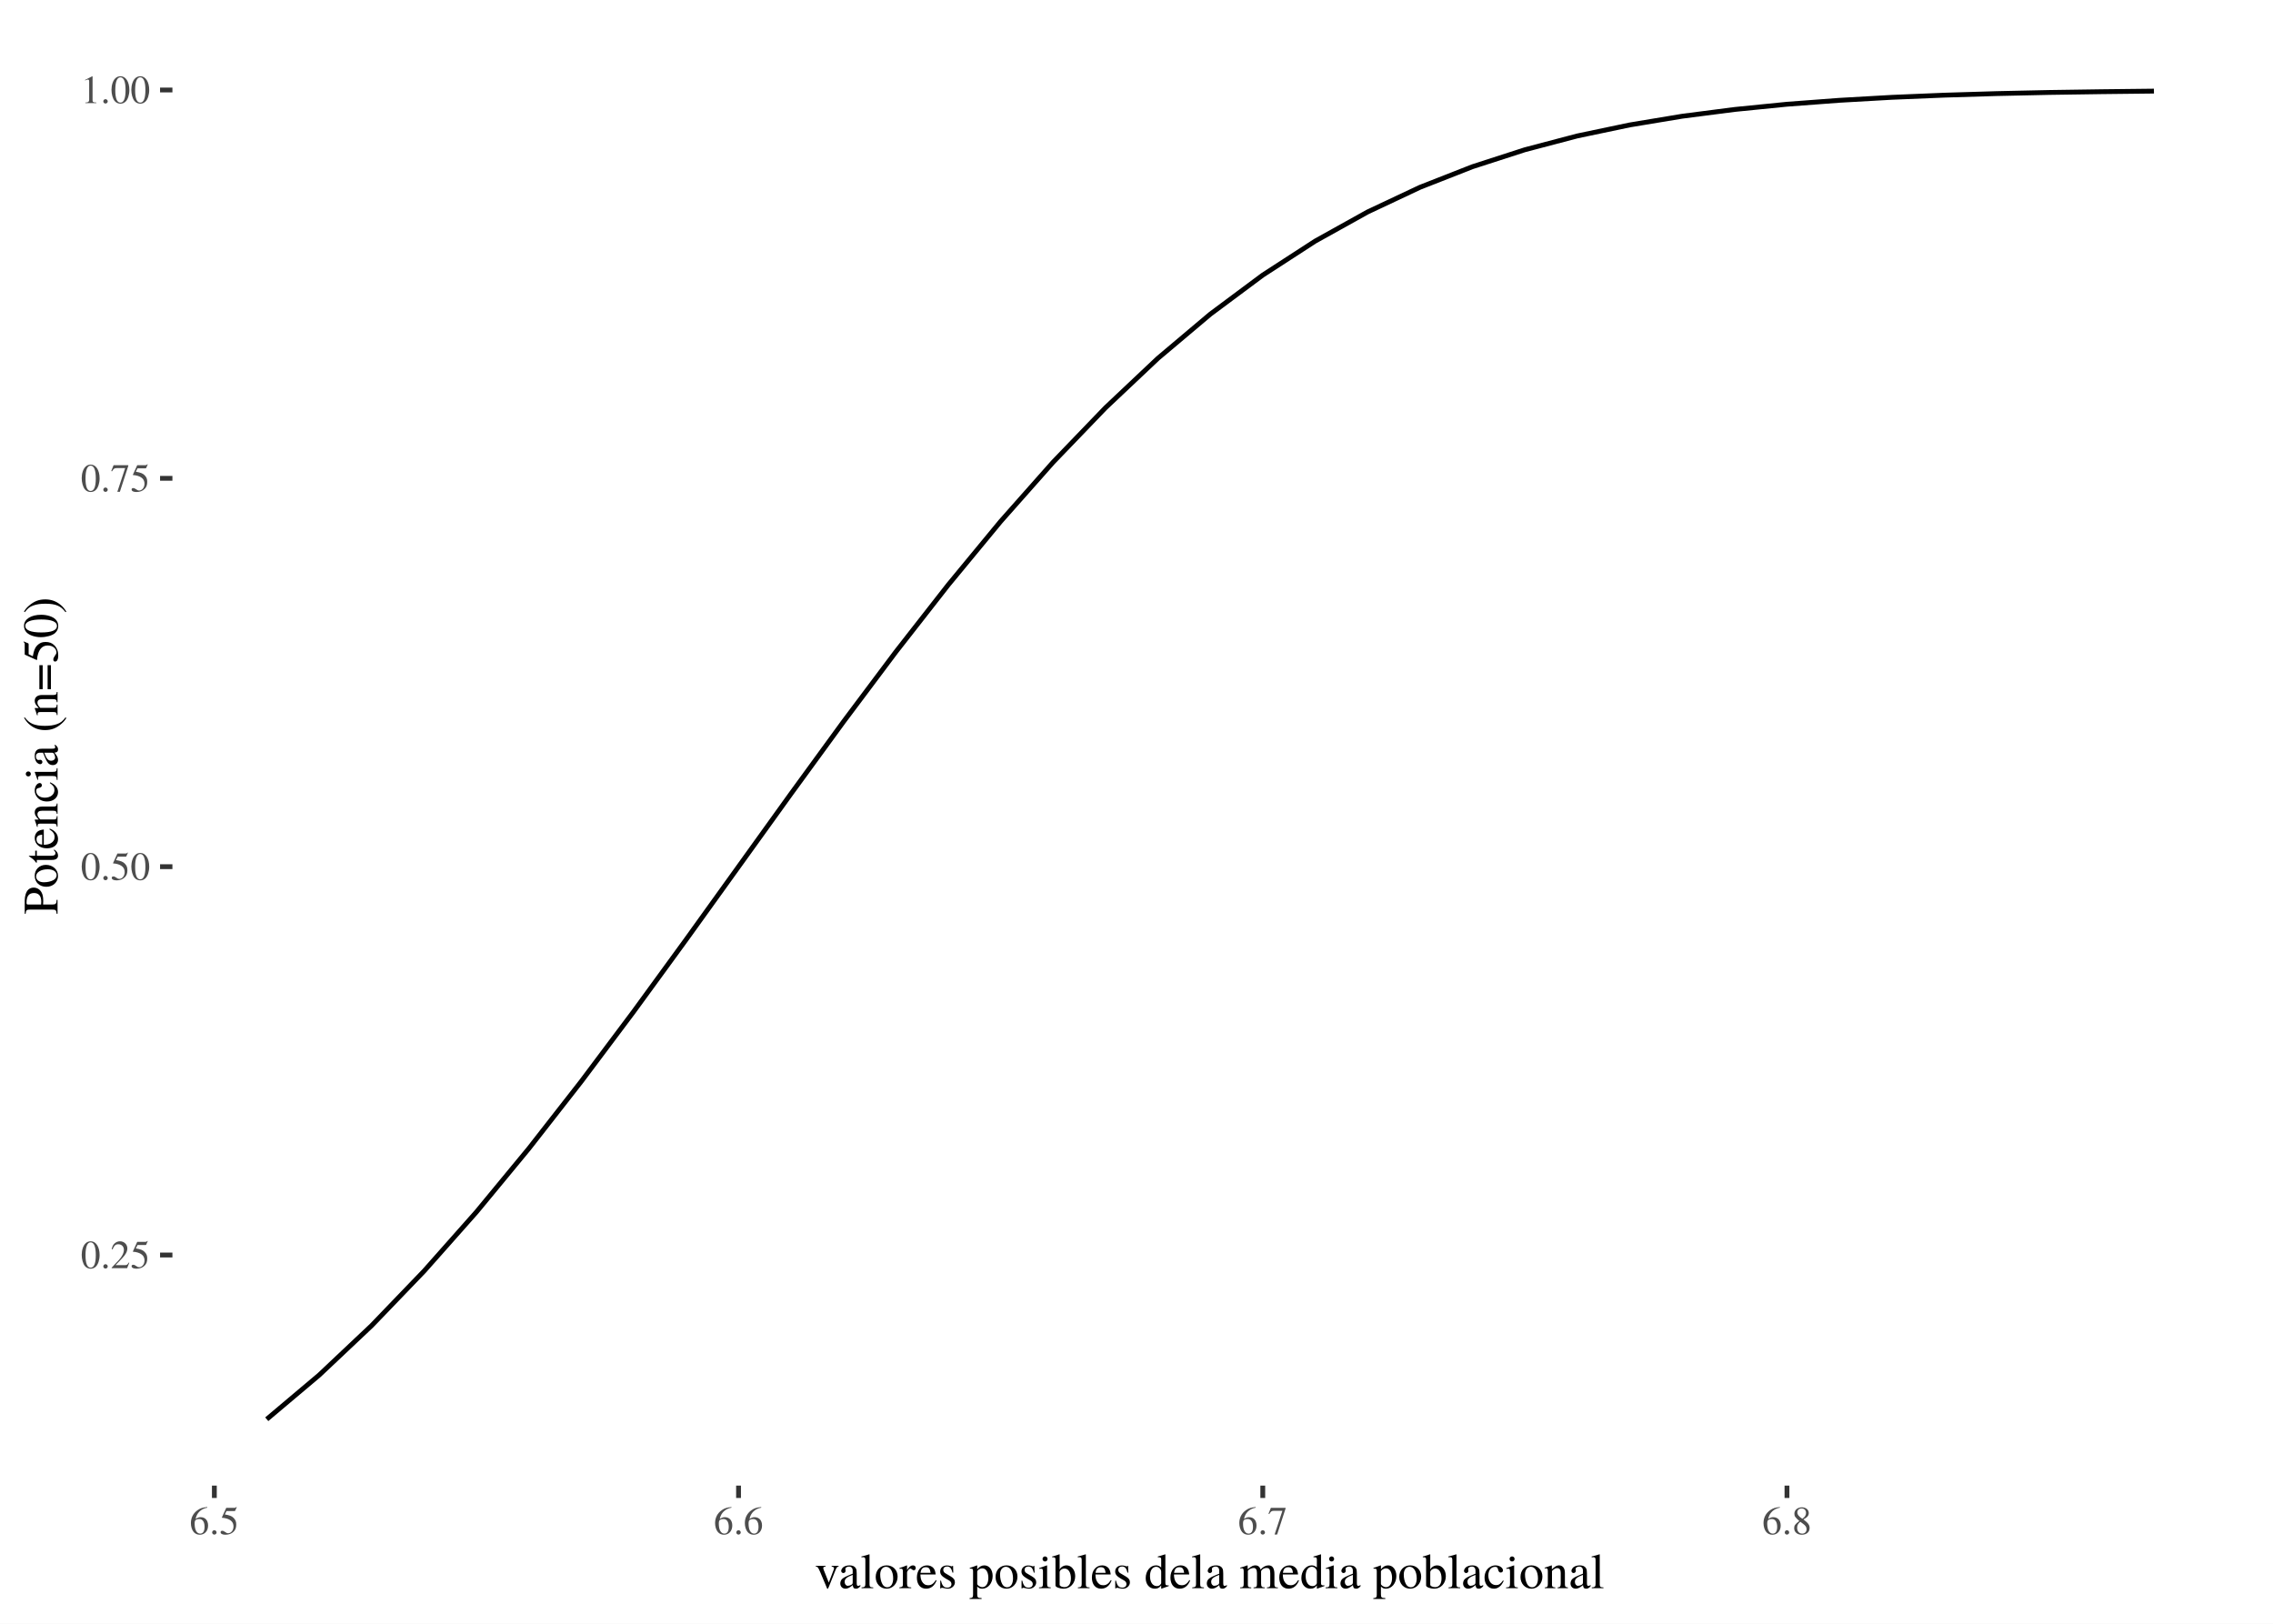
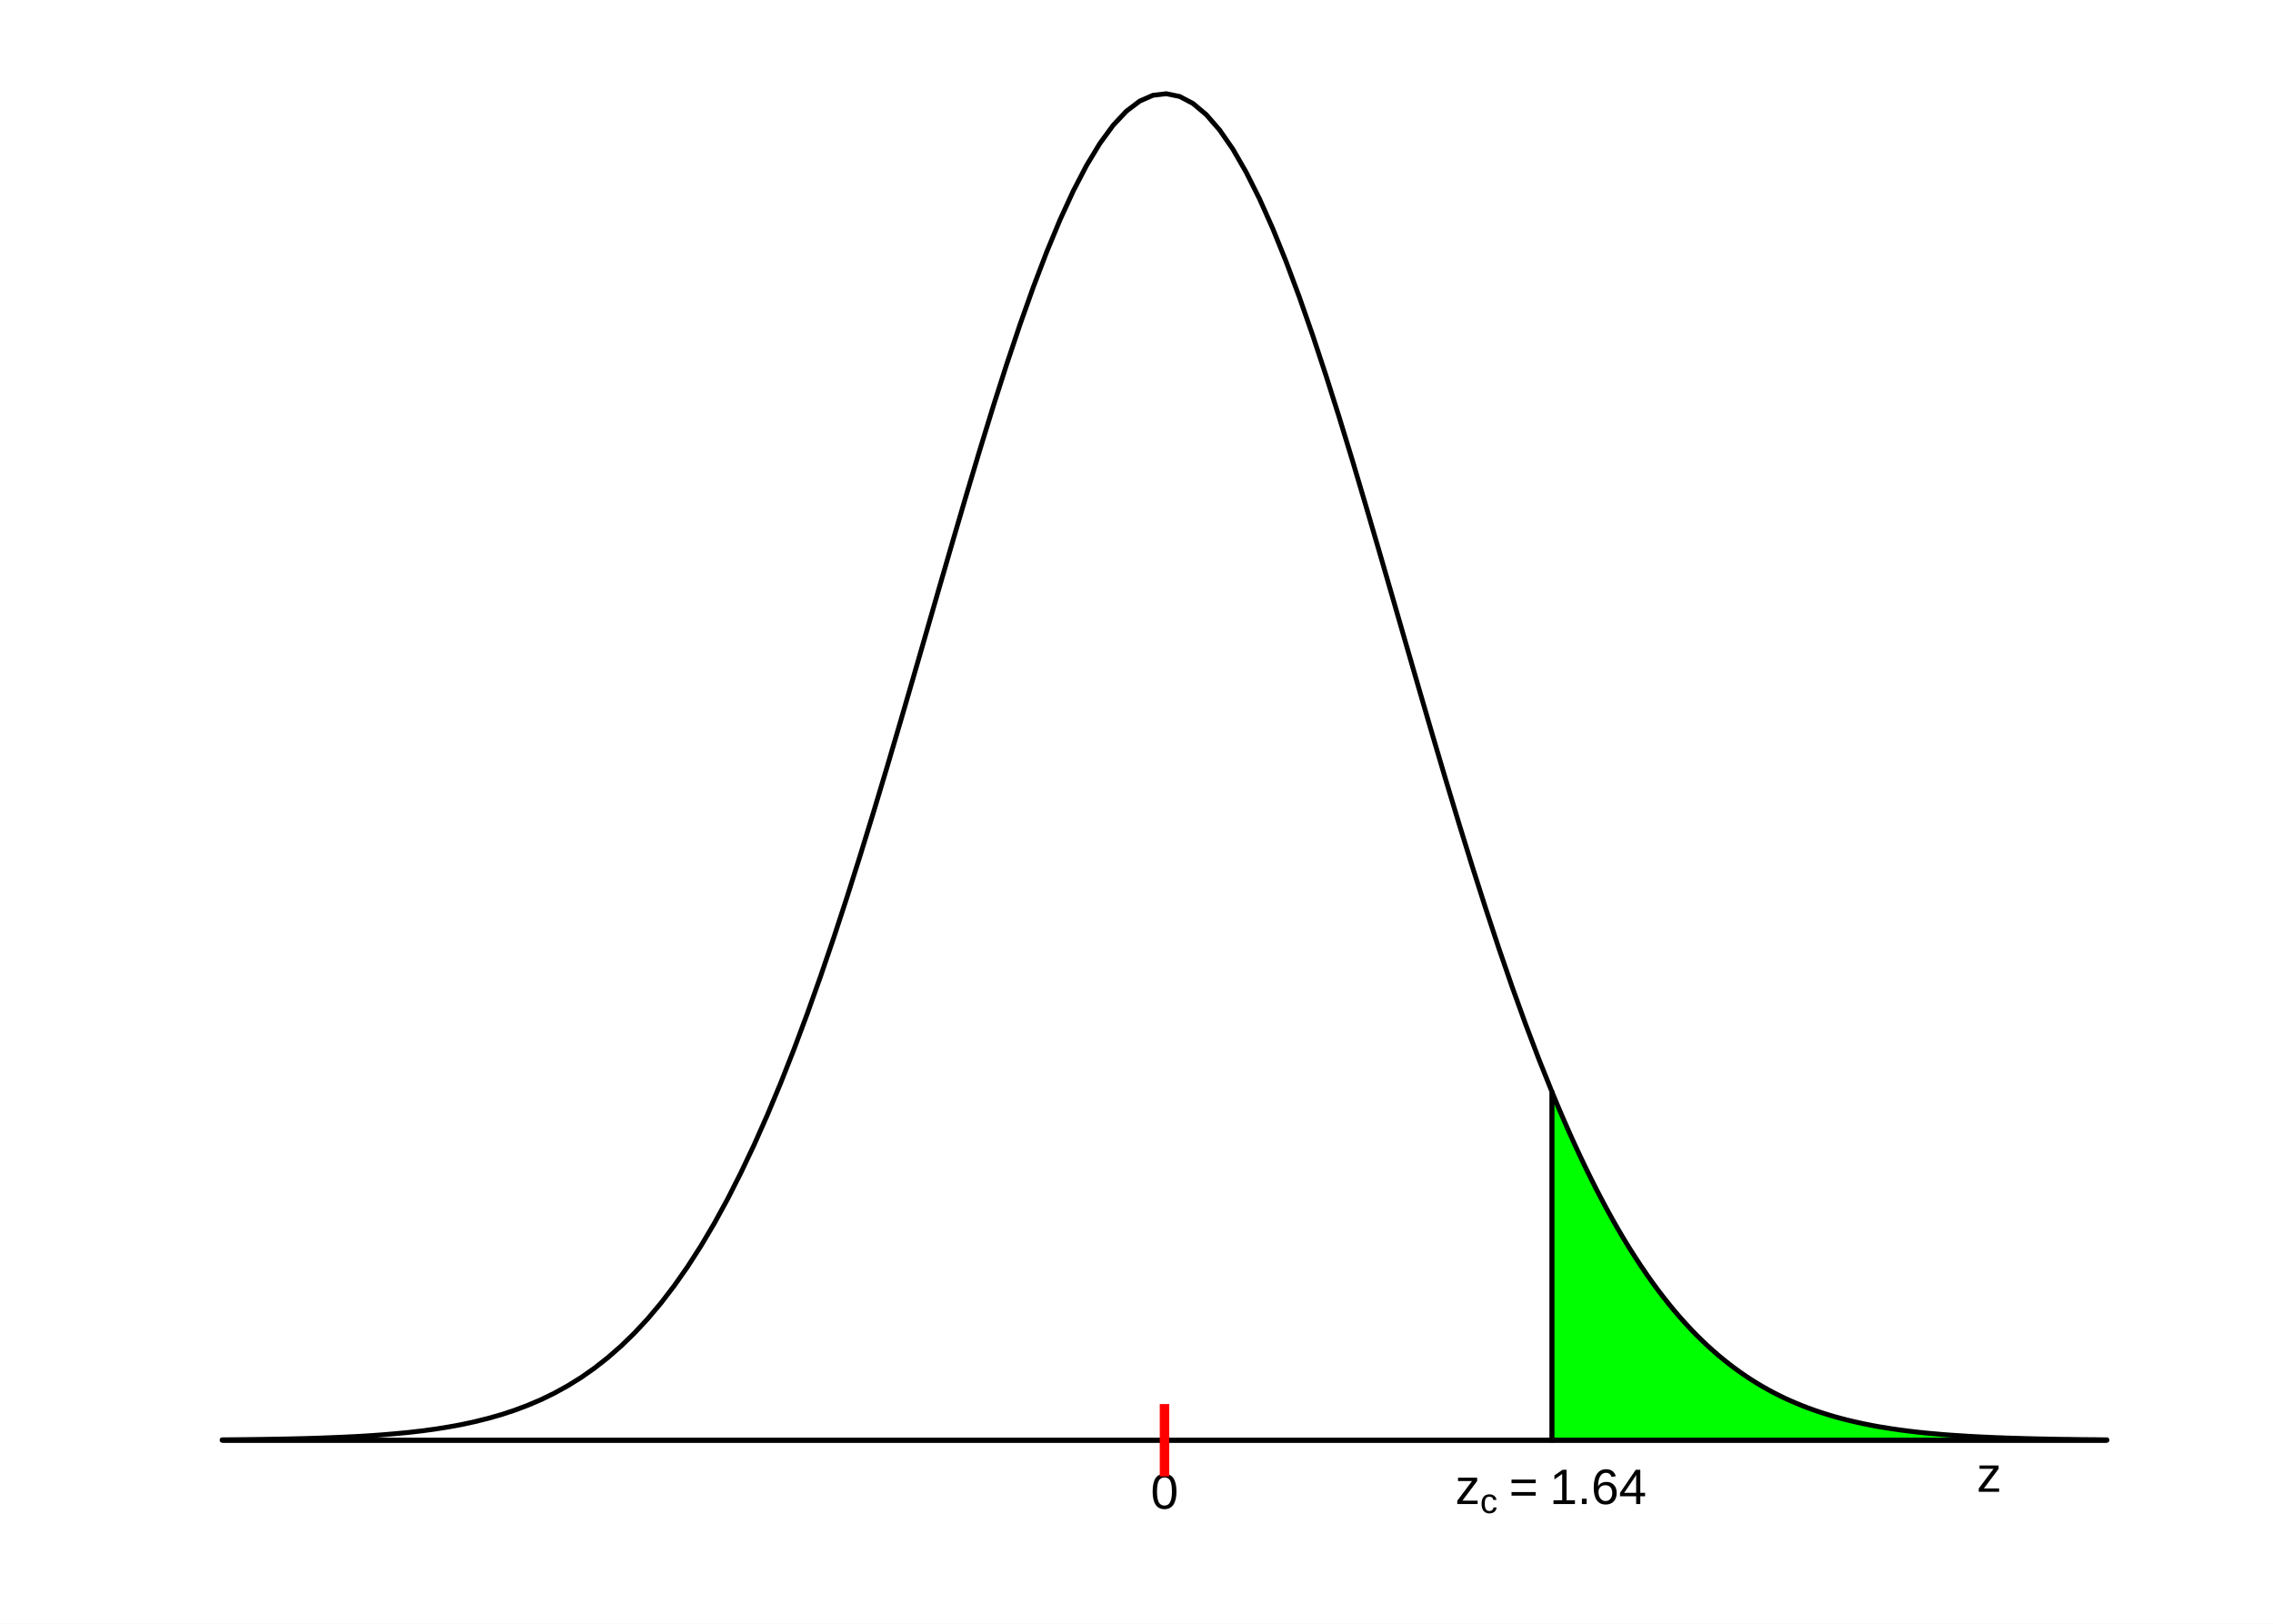
<svg xmlns="http://www.w3.org/2000/svg" viewBox="0 0 504.00 360.00">
  <defs>
    <style type="text/css">
    line, polyline, polygon, path, rect, circle {
      fill: none;
      stroke: #000000;
      stroke-linecap: round;
      stroke-linejoin: round;
      stroke-miterlimit: 10.00;
    }
  </style>
  </defs>
  <rect width="100%" height="100%" style="stroke: none; fill: #FFFFFF;" />
  <defs>
-     <clipPath id="cpMzguMjN8NDk4LjUyfDMyOS4zOHw1LjQ4">
-       <rect x="38.23" y="5.48" width="460.29" height="323.90" />
+     <clipPath id="cpMTcuOTB8NDk4LjUyfDM0Mi4xMHw1LjQ4">
+       <rect x="17.90" y="5.48" width="480.62" height="336.62" />
    </clipPath>
  </defs>
-   <polyline points="59.15,314.66 70.78,304.86 82.40,293.90 94.02,281.82 105.65,268.70 117.27,254.63 128.89,239.76 140.52,224.25 152.14,208.31 163.76,192.15 175.39,175.98 187.01,160.04 198.63,144.54 210.26,129.67 221.88,115.60 233.51,102.47 245.13,90.40 256.75,79.44 268.38,69.64 280.00,60.99 291.62,53.46 303.25,46.99 314.87,41.52 326.49,36.96 338.12,33.20 349.74,30.14 361.36,27.70 372.99,25.77 384.61,24.27 396.23,23.11 407.86,22.24 419.48,21.58 431.10,21.10 442.73,20.75 454.35,20.50 465.97,20.33 477.60,20.20 " style="stroke-width: 1.07; stroke-linecap: butt;" clip-path="url(#cpMzguMjN8NDk4LjUyfDMyOS4zOHw1LjQ4)" />
+   <polygon points="49.25,319.22 52.19,319.19 55.14,319.16 58.09,319.12 61.04,319.07 63.99,319.02 66.94,318.95 69.89,318.87 72.84,318.76 75.79,318.64 78.73,318.50 81.68,318.33 84.63,318.12 87.58,317.87 90.53,317.59 93.48,317.25 96.43,316.85 99.38,316.38 102.33,315.84 105.28,315.20 108.22,314.47 111.17,313.63 114.12,312.66 117.07,311.55 120.02,310.29 122.97,308.85 125.92,307.22 128.87,305.39 131.82,303.32 134.76,301.01 137.71,298.43 140.66,295.57 143.61,292.40 146.56,288.90 149.51,285.05 152.46,280.84 155.41,276.25 158.36,271.27 161.31,265.88 164.25,260.07 167.20,253.85 170.15,247.20 173.10,240.13 176.05,232.64 179.00,224.74 181.95,216.45 184.90,207.80 187.85,198.79 190.79,189.48 193.74,179.89 196.69,170.07 199.64,160.07 202.59,149.93 205.54,139.73 208.49,129.51 211.44,119.36 214.39,109.33 217.34,99.49 220.28,89.93 223.23,80.72 226.18,71.92 229.13,63.62 232.08,55.88 235.03,48.76 237.98,42.34 240.93,36.67 243.88,31.80 246.82,27.78 249.77,24.64 252.72,22.41 255.67,21.12 258.62,20.78 261.57,21.39 264.52,22.94 267.47,25.42 270.42,28.81 273.37,33.07 276.31,38.17 279.26,44.05 282.21,50.67 285.16,57.97 288.11,65.87 291.06,74.32 294.01,83.24 296.96,92.56 299.91,102.20 302.85,112.10 305.80,122.17 308.75,132.35 311.70,142.57 314.65,152.76 317.60,162.86 320.55,172.82 323.50,182.58 326.45,192.10 329.40,201.33 332.34,210.24 335.29,218.80 338.24,226.98 341.19,234.76 344.14,242.13 344.14,319.32 341.19,319.32 338.24,319.32 335.29,319.32 332.34,319.32 329.40,319.32 326.45,319.32 323.50,319.32 320.55,319.32 317.60,319.32 314.65,319.32 311.70,319.32 308.75,319.32 305.80,319.32 302.85,319.32 299.91,319.32 296.96,319.32 294.01,319.32 291.06,319.32 288.11,319.32 285.16,319.32 282.21,319.32 279.26,319.32 276.31,319.32 273.37,319.32 270.42,319.32 267.47,319.32 264.52,319.32 261.57,319.32 258.62,319.32 255.67,319.32 252.72,319.32 249.77,319.32 246.82,319.32 243.88,319.32 240.93,319.32 237.98,319.32 235.03,319.32 232.08,319.32 229.13,319.32 226.18,319.32 223.23,319.32 220.28,319.32 217.34,319.32 214.39,319.32 211.44,319.32 208.49,319.32 205.54,319.32 202.59,319.32 199.64,319.32 196.69,319.32 193.74,319.32 190.79,319.32 187.85,319.32 184.90,319.32 181.95,319.32 179.00,319.32 176.05,319.32 173.10,319.32 170.15,319.32 167.20,319.32 164.25,319.32 161.31,319.32 158.36,319.32 155.41,319.32 152.46,319.32 149.51,319.32 146.56,319.32 143.61,319.32 140.66,319.32 137.71,319.32 134.76,319.32 131.82,319.32 128.87,319.32 125.92,319.32 122.97,319.32 120.02,319.32 117.07,319.32 114.12,319.32 111.17,319.32 108.22,319.32 105.28,319.32 102.33,319.32 99.38,319.32 96.43,319.32 93.48,319.32 90.53,319.32 87.58,319.32 84.63,319.32 81.68,319.32 78.73,319.32 75.79,319.32 72.84,319.32 69.89,319.32 66.94,319.32 63.99,319.32 61.04,319.32 58.09,319.32 55.14,319.32 52.19,319.32 49.25,319.32 " style="stroke-width: 1.07; fill: #FFFFFF;" clip-path="url(#cpMTcuOTB8NDk4LjUyfDM0Mi4xMHw1LjQ4)" />
+   <polygon points="344.14,242.13 345.37,245.09 346.60,247.97 347.83,250.77 349.06,253.51 350.29,256.16 351.52,258.75 352.75,261.26 353.98,263.70 355.21,266.06 356.44,268.36 357.67,270.58 358.90,272.73 360.13,274.81 361.36,276.82 362.60,278.76 363.83,280.64 365.06,282.44 366.29,284.19 367.52,285.87 368.75,287.48 369.98,289.04 371.21,290.54 372.44,291.97 373.67,293.35 374.90,294.68 376.13,295.95 377.36,297.16 378.59,298.33 379.82,299.44 381.05,300.51 382.28,301.52 383.51,302.50 384.74,303.42 385.97,304.31 387.20,305.15 388.43,305.96 389.66,306.72 390.89,307.45 392.12,308.14 393.35,308.80 394.58,309.42 395.81,310.02 397.05,310.58 398.28,311.11 399.51,311.61 400.74,312.09 401.97,312.54 403.20,312.97 404.43,313.37 405.66,313.75 406.89,314.11 408.12,314.45 409.35,314.77 410.58,315.07 411.81,315.35 413.04,315.62 414.27,315.87 415.50,316.11 416.73,316.33 417.96,316.53 419.19,316.73 420.42,316.91 421.65,317.08 422.88,317.24 424.11,317.39 425.34,317.53 426.57,317.66 427.80,317.78 429.03,317.89 430.26,318.00 431.50,318.10 432.73,318.19 433.96,318.27 435.19,318.35 436.42,318.43 437.65,318.50 438.88,318.56 440.11,318.62 441.34,318.67 442.57,318.73 443.80,318.77 445.03,318.82 446.26,318.86 447.49,318.89 448.72,318.93 449.95,318.96 451.18,318.99 452.41,319.02 453.64,319.04 454.87,319.07 456.10,319.09 457.33,319.11 458.56,319.12 459.79,319.14 461.02,319.16 462.25,319.17 463.48,319.18 464.72,319.19 465.95,319.21 467.18,319.22 467.18,319.32 465.95,319.32 464.72,319.32 463.48,319.32 462.25,319.32 461.02,319.32 459.79,319.32 458.56,319.32 457.33,319.32 456.10,319.32 454.87,319.32 453.64,319.32 452.41,319.32 451.18,319.32 449.95,319.32 448.72,319.32 447.49,319.32 446.26,319.32 445.03,319.32 443.80,319.32 442.57,319.32 441.34,319.32 440.11,319.32 438.88,319.32 437.65,319.32 436.42,319.32 435.19,319.32 433.96,319.32 432.73,319.32 431.50,319.32 430.26,319.32 429.03,319.32 427.80,319.32 426.57,319.32 425.34,319.32 424.11,319.32 422.88,319.32 421.65,319.32 420.42,319.32 419.19,319.32 417.96,319.32 416.73,319.32 415.50,319.32 414.27,319.32 413.04,319.32 411.81,319.32 410.58,319.32 409.35,319.32 408.12,319.32 406.89,319.32 405.66,319.32 404.43,319.32 403.20,319.32 401.97,319.32 400.74,319.32 399.51,319.32 398.28,319.32 397.05,319.32 395.81,319.32 394.58,319.32 393.35,319.32 392.12,319.32 390.89,319.32 389.66,319.32 388.43,319.32 387.20,319.32 385.97,319.32 384.74,319.32 383.51,319.32 382.28,319.32 381.05,319.32 379.82,319.32 378.59,319.32 377.36,319.32 376.13,319.32 374.90,319.32 373.67,319.32 372.44,319.32 371.21,319.32 369.98,319.32 368.75,319.32 367.52,319.32 366.29,319.32 365.06,319.32 363.83,319.32 362.60,319.32 361.36,319.32 360.13,319.32 358.90,319.32 357.67,319.32 356.44,319.32 355.21,319.32 353.98,319.32 352.75,319.32 351.52,319.32 350.29,319.32 349.06,319.32 347.83,319.32 346.60,319.32 345.37,319.32 344.14,319.32 " style="stroke-width: 1.07; fill: #00FF00;" clip-path="url(#cpMTcuOTB8NDk4LjUyfDM0Mi4xMHw1LjQ4)" />
+   <line x1="49.25" y1="319.32" x2="467.18" y2="319.32" style="stroke-width: 1.07; stroke-linecap: butt;" clip-path="url(#cpMTcuOTB8NDk4LjUyfDM0Mi4xMHw1LjQ4)" />
+   <g clip-path="url(#cpMTcuOTB8NDk4LjUyfDM0Mi4xMHw1LjQ4)">
+     <text x="255.14" y="334.49" style="font-size: 11.04px; font-family: Arial;" textLength="6.14px" lengthAdjust="spacingAndGlyphs">0</text>
+   </g>
+   <g clip-path="url(#cpMTcuOTB8NDk4LjUyfDM0Mi4xMHw1LjQ4)">
+     <text x="322.67" y="333.46" style="font-size: 11.04px; font-family: Arial;" textLength="5.52px" lengthAdjust="spacingAndGlyphs">z</text>
+   </g>
+   <g clip-path="url(#cpMTcuOTB8NDk4LjUyfDM0Mi4xMHw1LjQ4)">
+     <text x="328.19" y="335.46" style="font-size: 7.73px; font-family: Arial;" textLength="3.86px" lengthAdjust="spacingAndGlyphs">c</text>
+   </g>
+   <g clip-path="url(#cpMTcuOTB8NDk4LjUyfDM0Mi4xMHw1LjQ4)">
+     <text x="334.61" y="333.46" style="font-size: 11.04px; font-family: Arial;" textLength="6.45px" lengthAdjust="spacingAndGlyphs">=</text>
+   </g>
+   <g clip-path="url(#cpMTcuOTB8NDk4LjUyfDM0Mi4xMHw1LjQ4)">
+     <text x="343.61" y="333.46" style="font-size: 11.04px; font-family: Arial;" textLength="6.14px" lengthAdjust="spacingAndGlyphs">1</text>
+   </g>
+   <g clip-path="url(#cpMTcuOTB8NDk4LjUyfDM0Mi4xMHw1LjQ4)">
+     <text x="349.75" y="333.46" style="font-size: 11.04px; font-family: Arial;" textLength="3.07px" lengthAdjust="spacingAndGlyphs">.</text>
+   </g>
+   <g clip-path="url(#cpMTcuOTB8NDk4LjUyfDM0Mi4xMHw1LjQ4)">
+     <text x="352.82" y="333.46" style="font-size: 11.04px; font-family: Arial;" textLength="12.28px" lengthAdjust="spacingAndGlyphs">64</text>
+   </g>
+   <g clip-path="url(#cpMTcuOTB8NDk4LjUyfDM0Mi4xMHw1LjQ4)">
+     <text x="438.30" y="330.75" style="font-size: 11.04px; font-family: Arial;" textLength="5.52px" lengthAdjust="spacingAndGlyphs">z</text>
+   </g>
+   <rect x="257.69" y="311.83" width="1.04" height="14.97" style="stroke-width: 1.07; stroke: #FF0000; stroke-linecap: square; stroke-linejoin: miter; fill: #595959;" clip-path="url(#cpMTcuOTB8NDk4LjUyfDM0Mi4xMHw1LjQ4)" />
  <defs>
    <clipPath id="cpMC4wMHw1MDQuMDB8MzYwLjAwfDAuMDA=">
      <rect x="0.00" y="0.00" width="504.00" height="360.00" />
    </clipPath>
  </defs>
-   <g clip-path="url(#cpMC4wMHw1MDQuMDB8MzYwLjAwfDAuMDA=)">
-     <text x="17.90" y="281.16" style="font-size: 8.80px; fill: #4D4D4D; font-family: TeX Gyre Termes;" textLength="15.40px" lengthAdjust="spacingAndGlyphs">0.25</text>
-   </g>
-   <g clip-path="url(#cpMC4wMHw1MDQuMDB8MzYwLjAwfDAuMDA=)">
-     <text x="17.90" y="195.06" style="font-size: 8.80px; fill: #4D4D4D; font-family: TeX Gyre Termes;" textLength="15.40px" lengthAdjust="spacingAndGlyphs">0.50</text>
-   </g>
-   <g clip-path="url(#cpMC4wMHw1MDQuMDB8MzYwLjAwfDAuMDA=)">
-     <text x="17.90" y="108.96" style="font-size: 8.80px; fill: #4D4D4D; font-family: TeX Gyre Termes;" textLength="15.40px" lengthAdjust="spacingAndGlyphs">0.75</text>
-   </g>
-   <g clip-path="url(#cpMC4wMHw1MDQuMDB8MzYwLjAwfDAuMDA=)">
-     <text x="17.90" y="22.86" style="font-size: 8.80px; fill: #4D4D4D; font-family: TeX Gyre Termes;" textLength="15.40px" lengthAdjust="spacingAndGlyphs">1.00</text>
-   </g>
-   <polyline points="35.49,278.25 38.23,278.25 " style="stroke-width: 1.07; stroke: #333333; stroke-linecap: butt;" clip-path="url(#cpMC4wMHw1MDQuMDB8MzYwLjAwfDAuMDA=)" />
-   <polyline points="35.49,192.15 38.23,192.15 " style="stroke-width: 1.07; stroke: #333333; stroke-linecap: butt;" clip-path="url(#cpMC4wMHw1MDQuMDB8MzYwLjAwfDAuMDA=)" />
-   <polyline points="35.49,106.05 38.23,106.05 " style="stroke-width: 1.07; stroke: #333333; stroke-linecap: butt;" clip-path="url(#cpMC4wMHw1MDQuMDB8MzYwLjAwfDAuMDA=)" />
-   <polyline points="35.49,19.95 38.23,19.95 " style="stroke-width: 1.07; stroke: #333333; stroke-linecap: butt;" clip-path="url(#cpMC4wMHw1MDQuMDB8MzYwLjAwfDAuMDA=)" />
-   <polyline points="47.53,332.12 47.53,329.38 " style="stroke-width: 1.07; stroke: #333333; stroke-linecap: butt;" clip-path="url(#cpMC4wMHw1MDQuMDB8MzYwLjAwfDAuMDA=)" />
-   <polyline points="163.76,332.12 163.76,329.38 " style="stroke-width: 1.07; stroke: #333333; stroke-linecap: butt;" clip-path="url(#cpMC4wMHw1MDQuMDB8MzYwLjAwfDAuMDA=)" />
-   <polyline points="280.00,332.12 280.00,329.38 " style="stroke-width: 1.07; stroke: #333333; stroke-linecap: butt;" clip-path="url(#cpMC4wMHw1MDQuMDB8MzYwLjAwfDAuMDA=)" />
-   <polyline points="396.23,332.12 396.23,329.38 " style="stroke-width: 1.07; stroke: #333333; stroke-linecap: butt;" clip-path="url(#cpMC4wMHw1MDQuMDB8MzYwLjAwfDAuMDA=)" />
-   <g clip-path="url(#cpMC4wMHw1MDQuMDB8MzYwLjAwfDAuMDA=)">
-     <text x="42.03" y="340.14" style="font-size: 8.80px; fill: #4D4D4D; font-family: TeX Gyre Termes;" textLength="11.00px" lengthAdjust="spacingAndGlyphs">6.5</text>
-   </g>
-   <g clip-path="url(#cpMC4wMHw1MDQuMDB8MzYwLjAwfDAuMDA=)">
-     <text x="158.26" y="340.14" style="font-size: 8.80px; fill: #4D4D4D; font-family: TeX Gyre Termes;" textLength="11.00px" lengthAdjust="spacingAndGlyphs">6.6</text>
-   </g>
-   <g clip-path="url(#cpMC4wMHw1MDQuMDB8MzYwLjAwfDAuMDA=)">
-     <text x="274.50" y="340.14" style="font-size: 8.80px; fill: #4D4D4D; font-family: TeX Gyre Termes;" textLength="11.00px" lengthAdjust="spacingAndGlyphs">6.7</text>
-   </g>
-   <g clip-path="url(#cpMC4wMHw1MDQuMDB8MzYwLjAwfDAuMDA=)">
-     <text x="390.73" y="340.14" style="font-size: 8.80px; fill: #4D4D4D; font-family: TeX Gyre Termes;" textLength="11.00px" lengthAdjust="spacingAndGlyphs">6.8</text>
-   </g>
-   <g clip-path="url(#cpMC4wMHw1MDQuMDB8MzYwLjAwfDAuMDA=)">
-     <text x="180.69" y="352.12" style="font-size: 11.00px; font-family: TeX Gyre Termes;" textLength="175.36px" lengthAdjust="spacingAndGlyphs">valores posibles dela media poblacional</text>
-   </g>
-   <g clip-path="url(#cpMC4wMHw1MDQuMDB8MzYwLjAwfDAuMDA=)">
-     <text transform="translate(12.76,202.76) rotate(-90)" style="font-size: 11.00px; font-family: TeX Gyre Termes;" textLength="70.66px" lengthAdjust="spacingAndGlyphs">Potencia (n=50)</text>
-   </g>
</svg>
